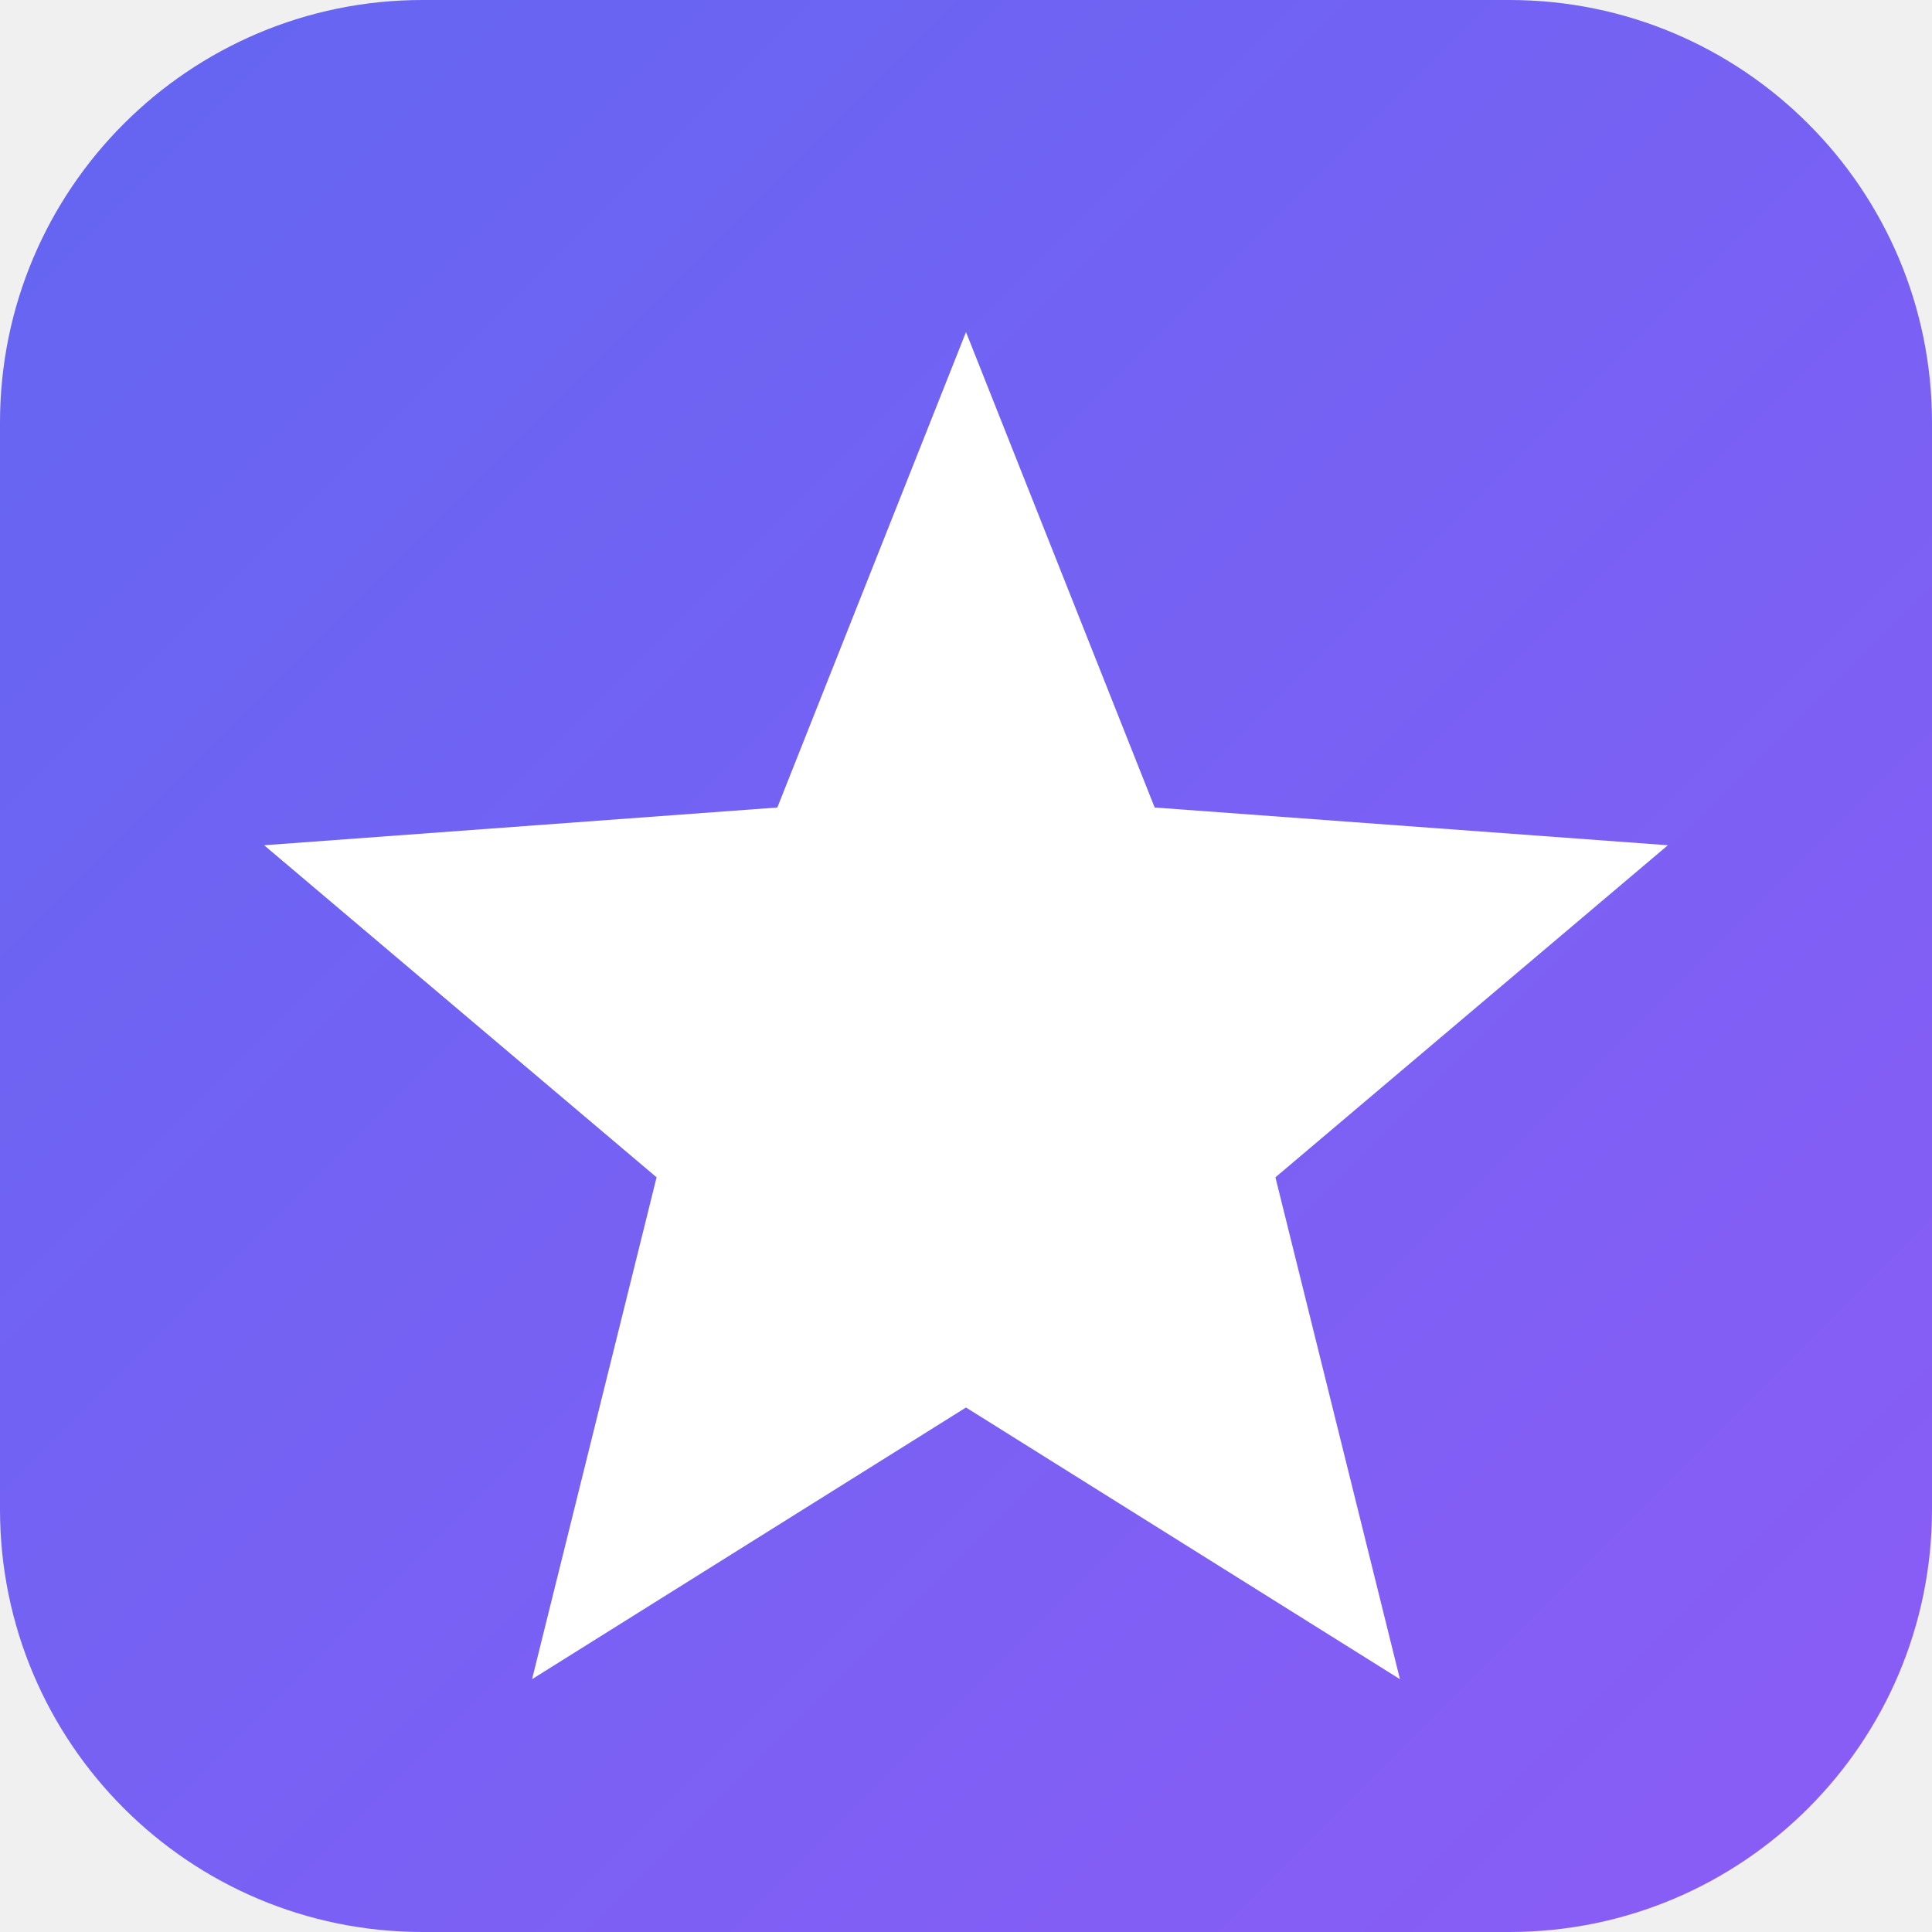
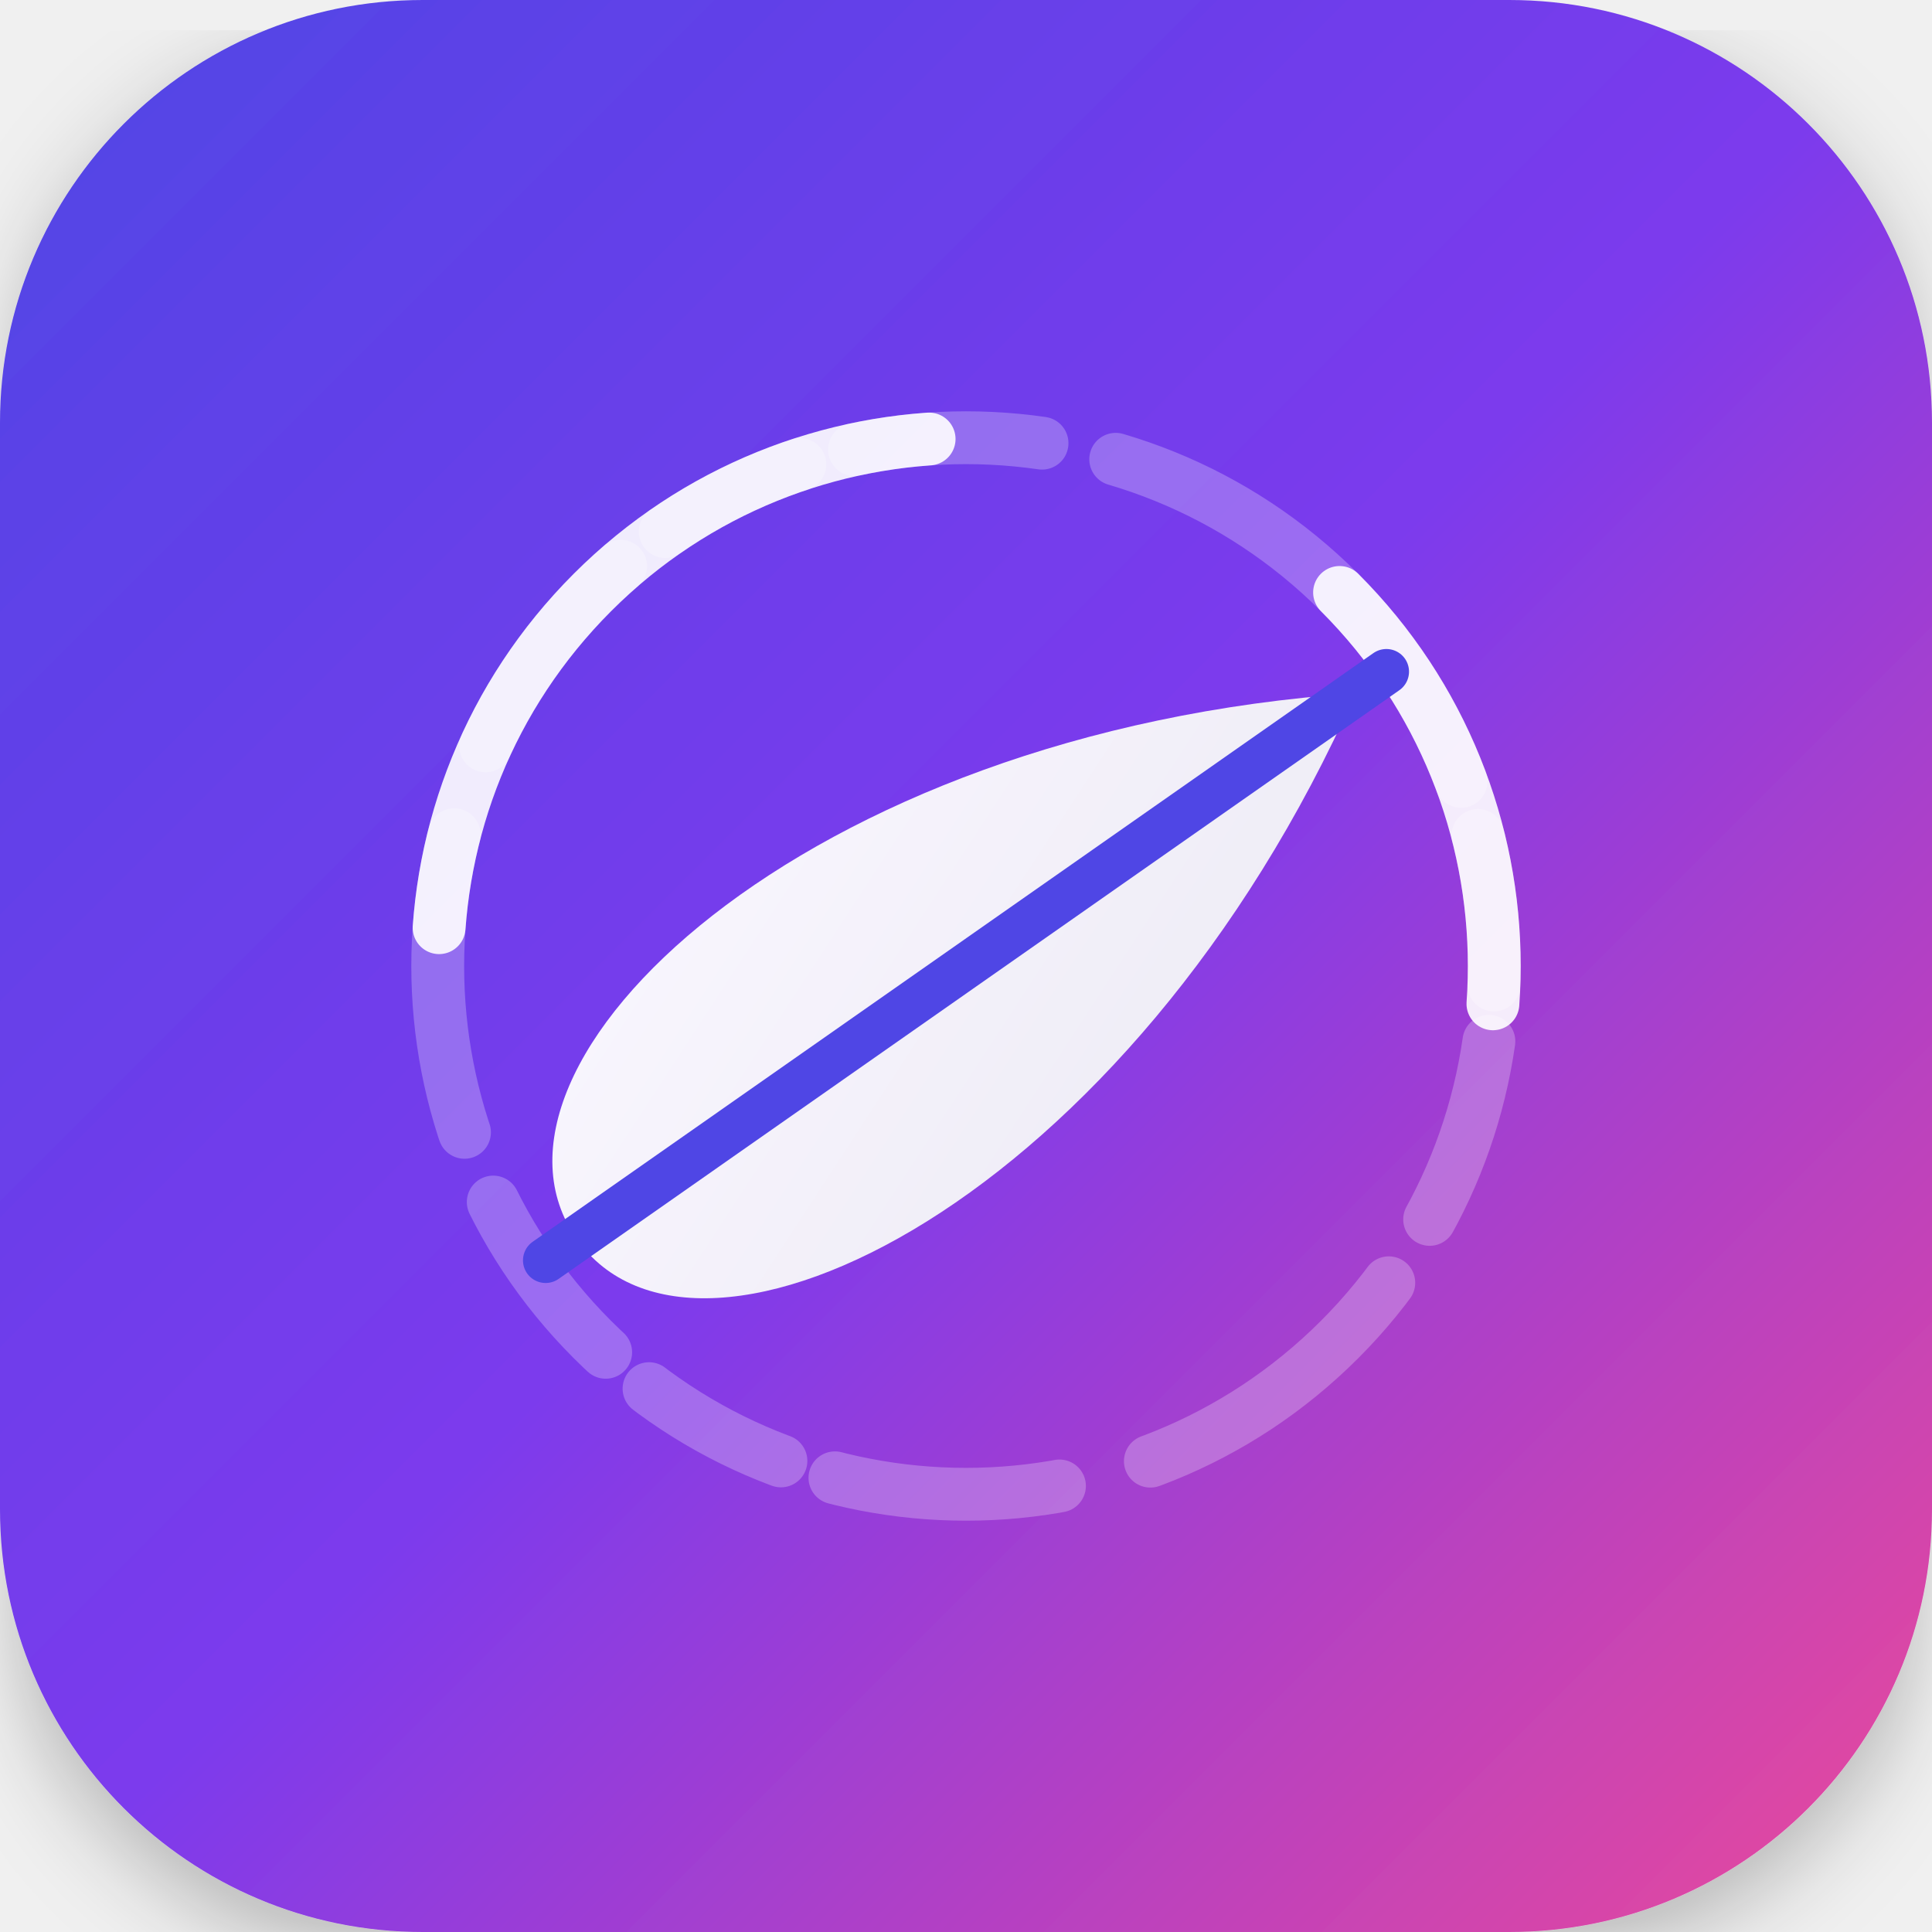
- <svg xmlns="http://www.w3.org/2000/svg" viewBox="0 0 512 512">
+ <svg xmlns="http://www.w3.org/2000/svg" viewBox="0 0 512 512" width="100%" height="100%">
  <defs>
-     <linearGradient id="g" x1="0" y1="0" x2="1" y2="1">
-       <stop offset="0" stop-color="#6366F1" />
-       <stop offset="1" stop-color="#8B5CF6" />
+     <linearGradient id="bgGrad" x1="0%" y1="0%" x2="100%" y2="100%">
+       <stop offset="0%" stop-color="#4F46E5" />
+       <stop offset="50%" stop-color="#7C3AED" />
+       <stop offset="100%" stop-color="#EC4899" />
    </linearGradient>
+     <linearGradient id="leafGrad" x1="0%" y1="0%" x2="100%" y2="100%">
+       <stop offset="0%" stop-color="#FFFFFF" />
+       <stop offset="100%" stop-color="#F3F4F6" />
+     </linearGradient>
+     <filter id="dropShadow" x="-10%" y="-10%" width="120%" height="120%">
+       <feDropShadow dx="0" dy="8" stdDeviation="12" flood-color="#000000" flood-opacity="0.25" />
+     </filter>
  </defs>
-   <rect width="512" height="512" rx="112" fill="url(#g)" />
-   <path d="M256 88l50 126 136 10-104 88 33 133-115-72-115 72 33-133-104-88 136-10z" fill="#fff" />
+   <rect width="512" height="512" rx="112" fill="url(#bgGrad)" filter="url(#dropShadow)" />
+   <circle cx="256" cy="256" r="140" fill="none" stroke="rgba(255, 255, 255, 0.25)" stroke-width="14" stroke-dasharray="60 15 40 15 50 20 80 25" stroke-linecap="round" transform="rotate(-45 256 256)" />
+   <circle cx="256" cy="256" r="140" fill="none" stroke="#FFFFFF" stroke-width="14" stroke-dasharray="120 440 200 240" stroke-linecap="round" transform="rotate(-45 256 256)" opacity="0.9" />
+   <g transform="rotate(-35 256 256)">
+     <path d="M130 256 C130 200, 256 180, 382 256 C256 332, 130 312, 130 256 Z" fill="url(#leafGrad)" opacity="0.95" />
+     <line x1="120" y1="256" x2="392" y2="256" stroke="#4F46E5" stroke-width="12" stroke-linecap="round" />
+   </g>
</svg>
